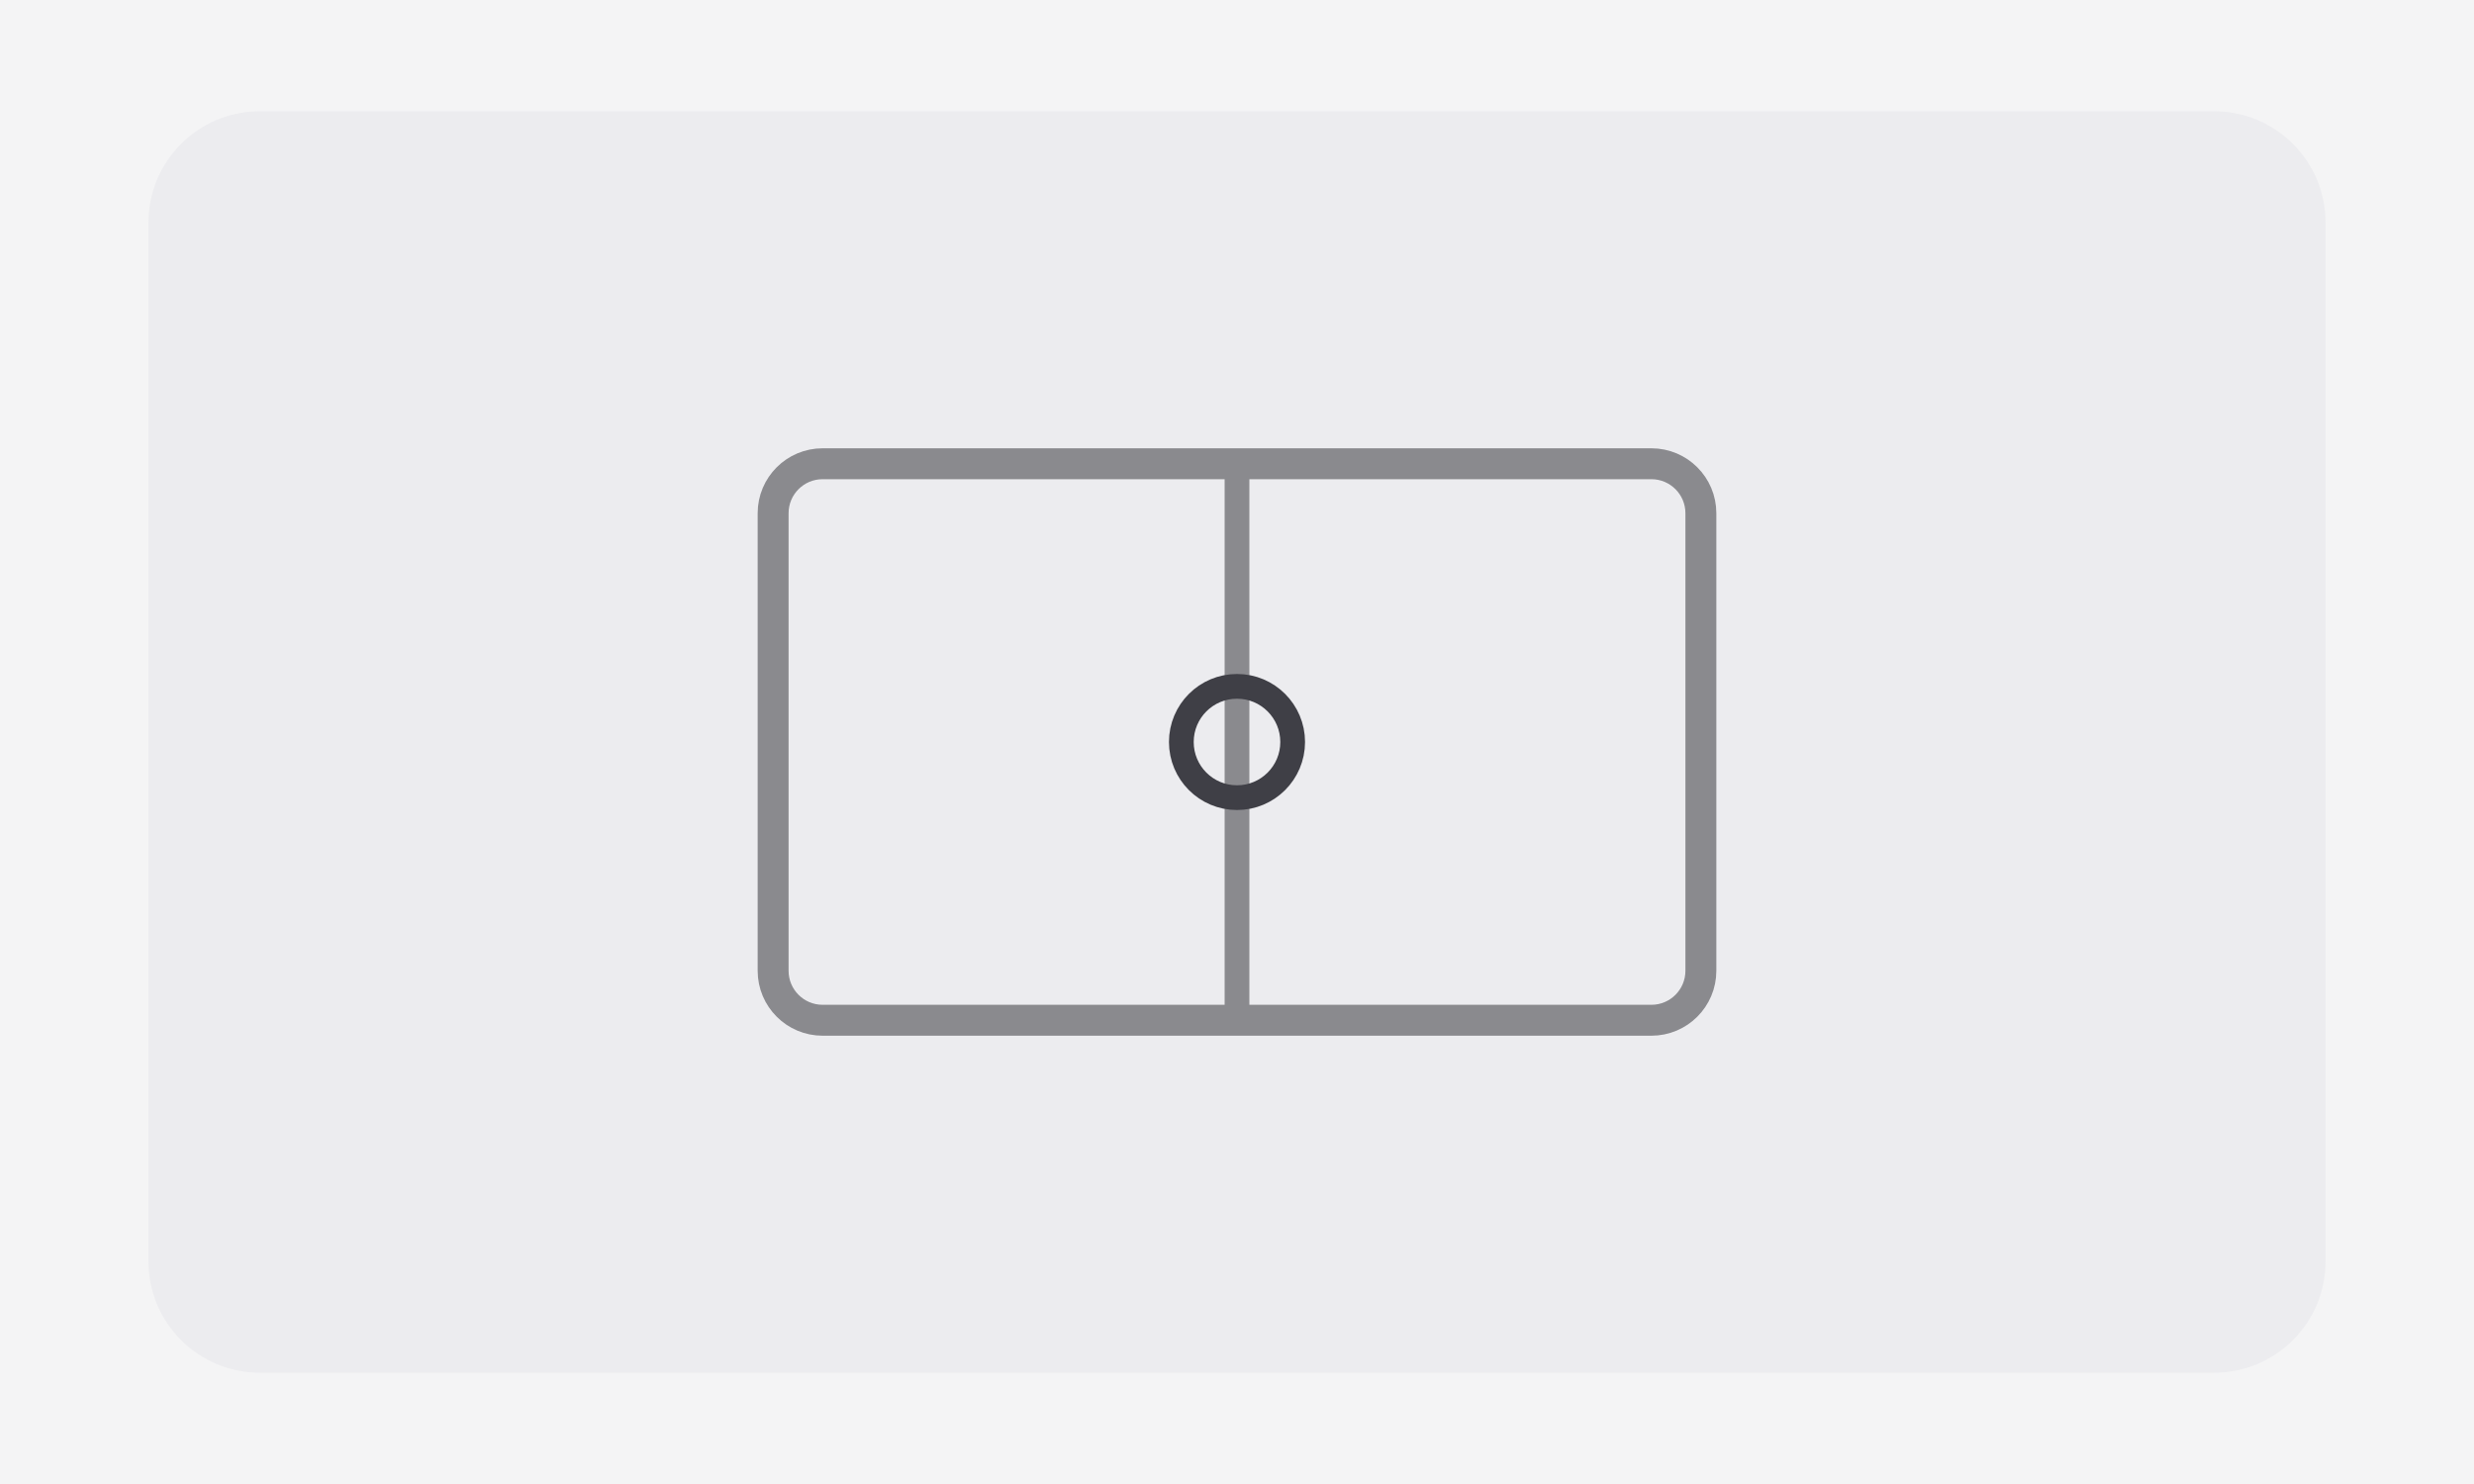
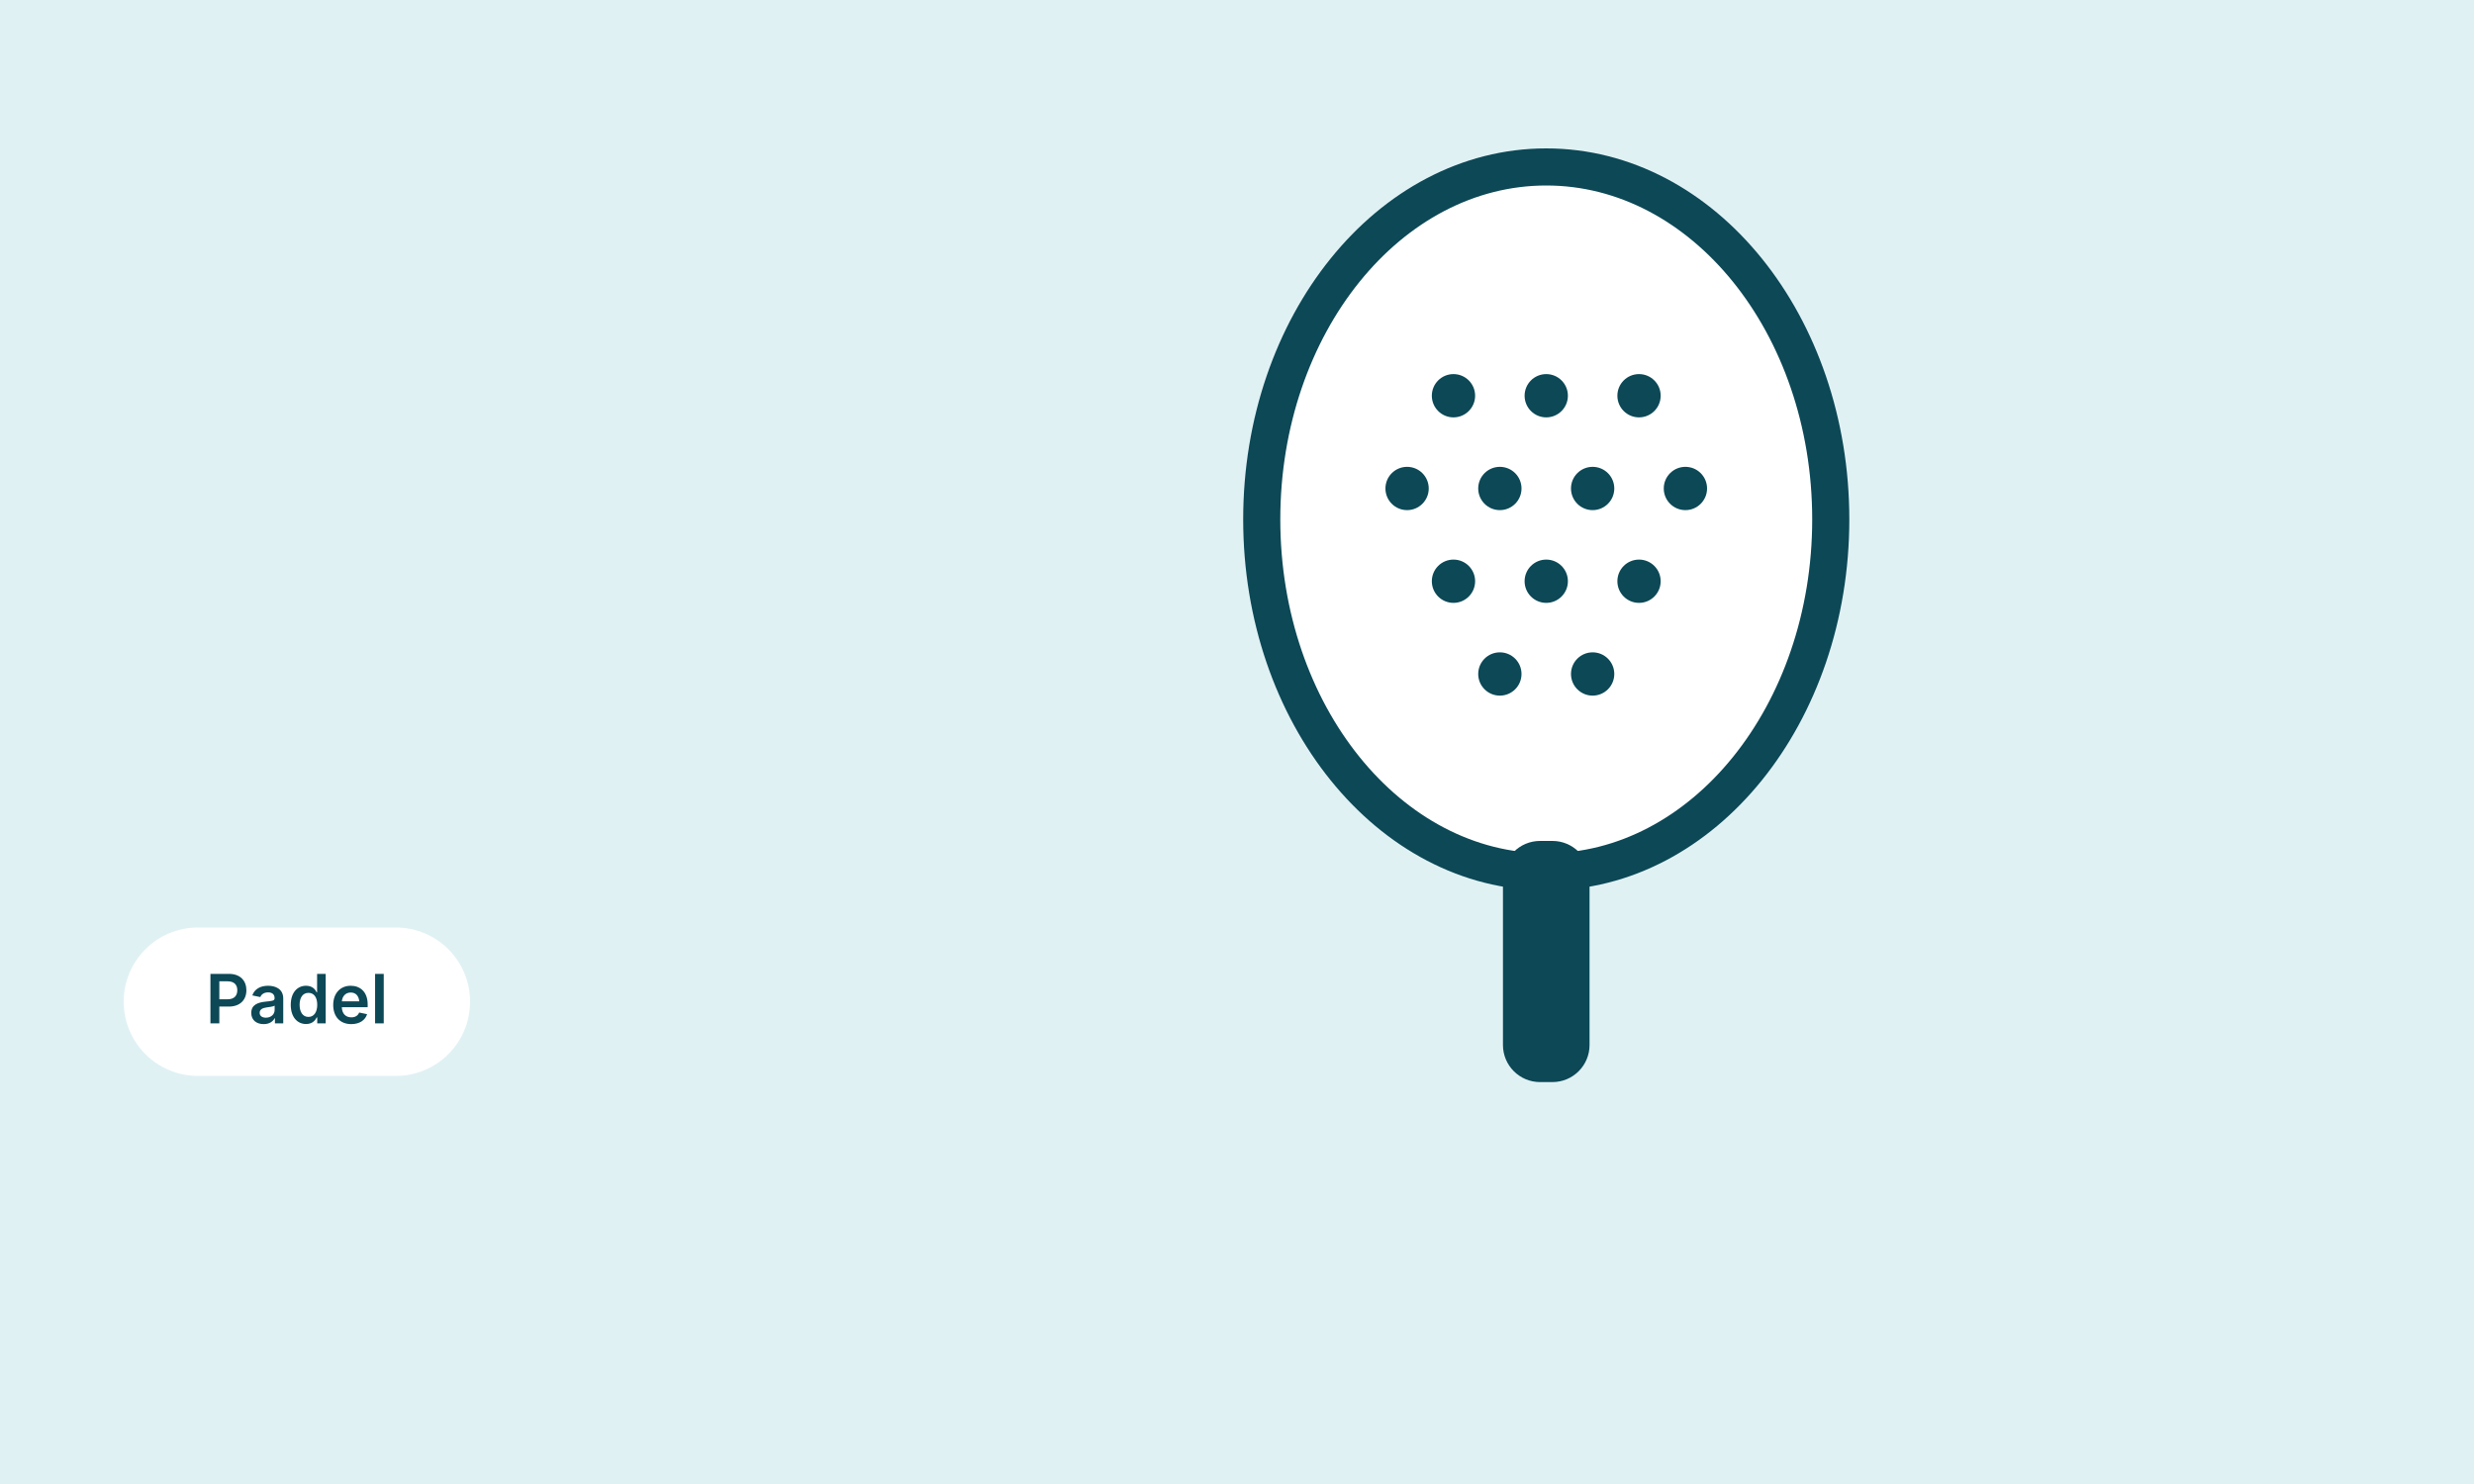
- <svg xmlns="http://www.w3.org/2000/svg" viewBox="0 0 800 480" role="img">
-   <rect width="800" height="480" fill="#f4f4f5" />
-   <rect x="48" y="36" width="704" height="408" rx="36" fill="#ececef" />
-   <rect x="250" y="150" width="300" height="180" rx="16" fill="none" stroke="#8a8a8e" stroke-width="10" />
-   <line x1="400" y1="150" x2="400" y2="330" stroke="#8a8a8e" stroke-width="8" />
-   <circle cx="400" cy="240" r="18" fill="none" stroke="#3f3f46" stroke-width="8" />
+ <svg xmlns="http://www.w3.org/2000/svg" viewBox="0 0 800 480" role="img" aria-label="Padel">
+   <rect width="800" height="480" fill="#E0F1F4" />
+   <defs>
+     <clipPath id="padel-face">
+       <ellipse cx="500" cy="168" rx="68" ry="90" />
+     </clipPath>
+   </defs>
+   <g fill="#0C4856">
+     <ellipse cx="500" cy="168" rx="92" ry="114" fill="#ffffff" stroke="#0C4856" stroke-width="12" />
+     <rect x="486" y="272" width="28" height="78" rx="12" />
+     <g clip-path="url(#padel-face)">
+       <circle cx="470" cy="128" r="7" />
+       <circle cx="500" cy="128" r="7" />
+       <circle cx="530" cy="128" r="7" />
+       <circle cx="455" cy="158" r="7" />
+       <circle cx="485" cy="158" r="7" />
+       <circle cx="515" cy="158" r="7" />
+       <circle cx="545" cy="158" r="7" />
+       <circle cx="470" cy="188" r="7" />
+       <circle cx="500" cy="188" r="7" />
+       <circle cx="530" cy="188" r="7" />
+       <circle cx="485" cy="218" r="7" />
+       <circle cx="515" cy="218" r="7" />
+     </g>
+   </g>
+   <rect x="40" y="300" width="112" height="48" rx="24" fill="#ffffff" />
+   <text x="96" y="331" text-anchor="middle" font-family="Inter, ui-sans-serif, system-ui, sans-serif" font-size="22" font-weight="600" fill="#0C4856">Padel</text>
</svg>
